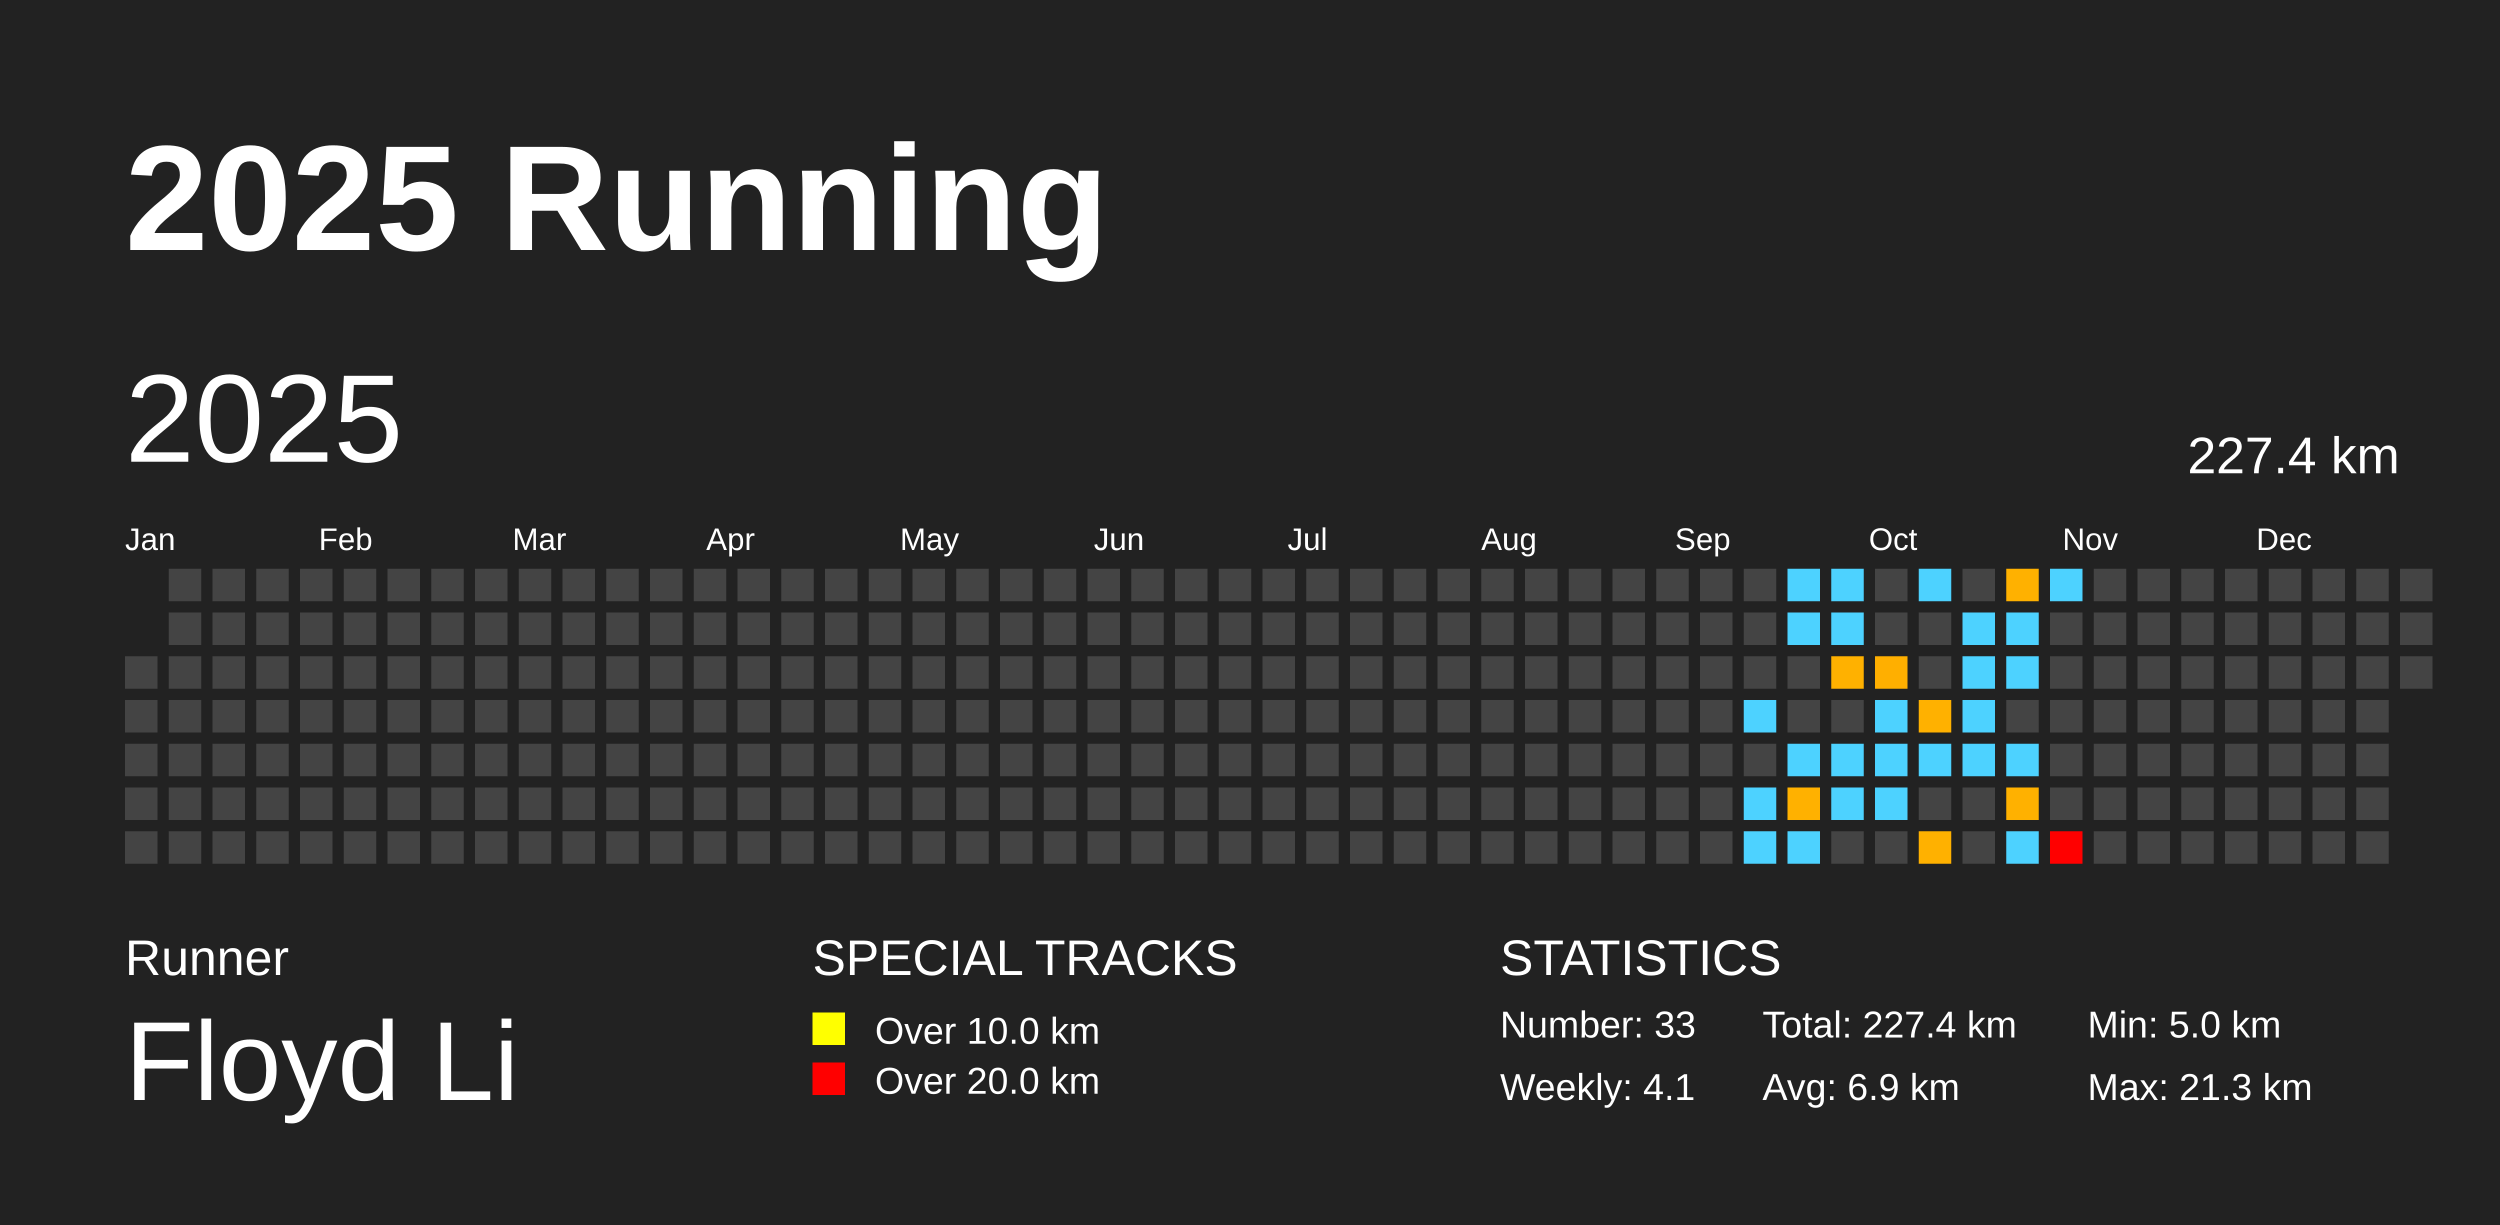
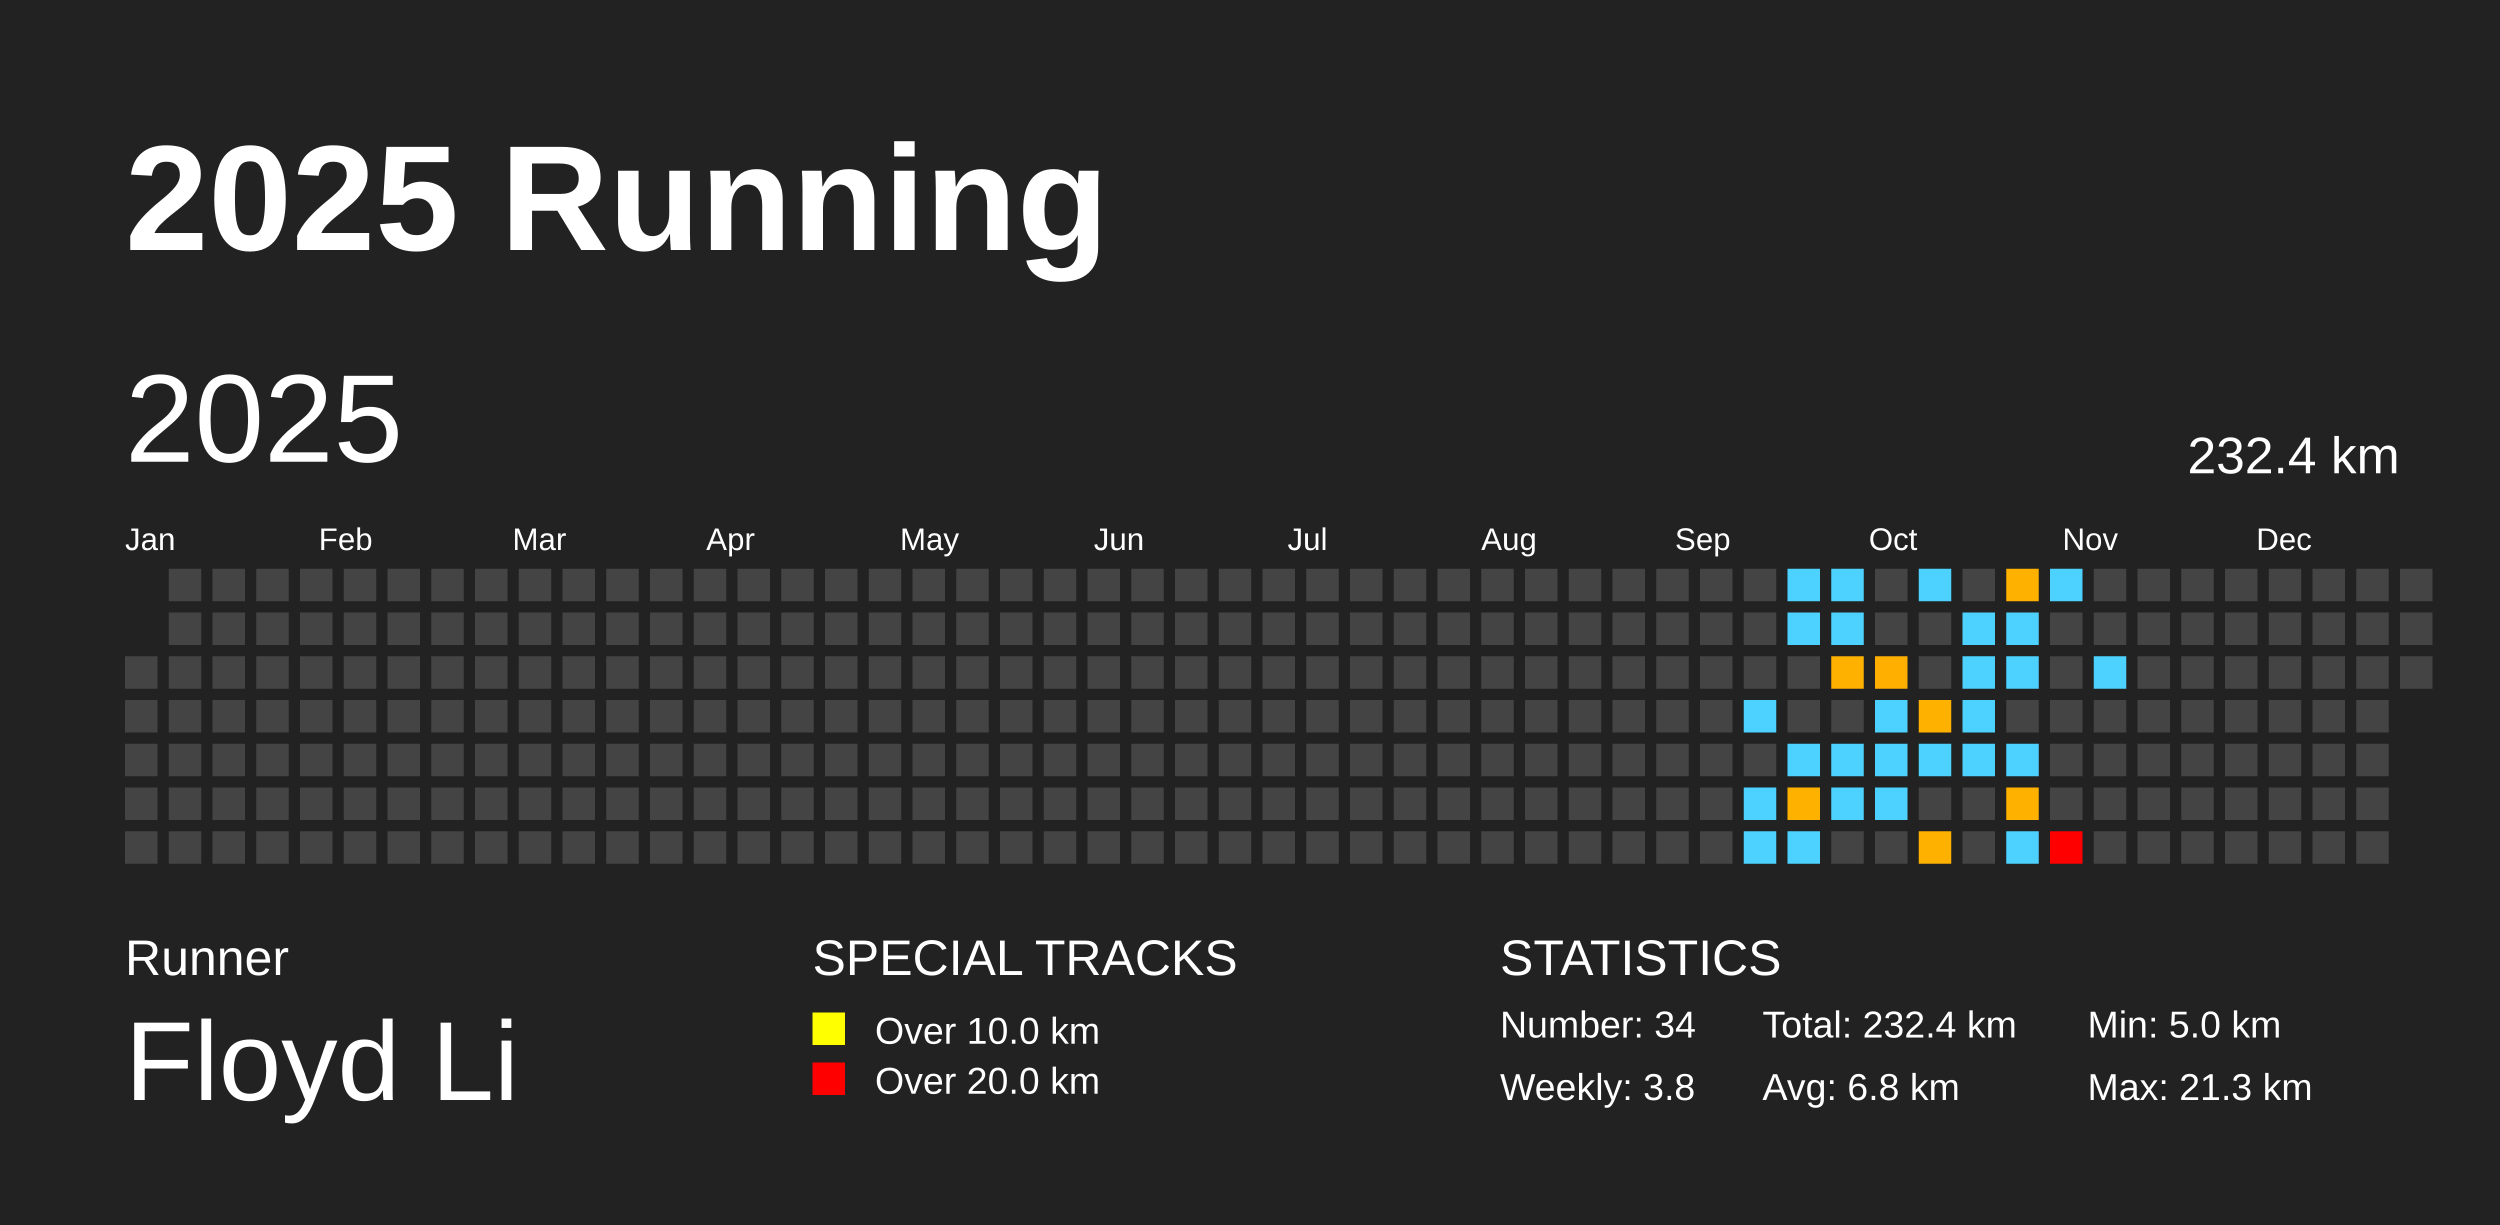
<svg xmlns="http://www.w3.org/2000/svg" baseProfile="full" height="98mm" version="1.1" viewBox="0,0,200,98" width="200mm">
  <defs />
  <rect fill="#222222" height="98" width="200" x="0" y="0" />
  <text fill="#FFFFFF" style="font-size:12px; font-family:Arial; font-weight:bold;" x="10" y="20">2025 Running</text>
  <text fill="#FFFFFF" style="font-size:4px; font-family:Arial" x="10" y="78">Runner</text>
  <text fill="#FFFFFF" style="font-size:9px; font-family:Arial" x="10" y="88">Floyd Li</text>
  <text fill="#FFFFFF" style="font-size:4px; font-family:Arial" x="65" y="78">SPECIAL TRACKS</text>
  <rect fill="yellow" height="2.6" width="2.6" x="65" y="81" />
  <text fill="#FFFFFF" style="font-size:3px; font-family:Arial" x="70" y="83.5">Over 10.0 km</text>
  <rect fill="red" height="2.6" width="2.6" x="65" y="85" />
  <text fill="#FFFFFF" style="font-size:3px; font-family:Arial" x="70" y="87.5">Over 20.0 km</text>
  <text fill="#FFFFFF" style="font-size:4px; font-family:Arial" x="120" y="78">STATISTICS</text>
-   <text fill="#FFFFFF" style="font-size:3px; font-family:Arial" x="120" y="83">Number: 33</text>
-   <text fill="#FFFFFF" style="font-size:3px; font-family:Arial" x="120" y="88">Weekly: 4.1</text>
-   <text fill="#FFFFFF" style="font-size:3px; font-family:Arial" x="141" y="83">Total: 227.4 km</text>
-   <text fill="#FFFFFF" style="font-size:3px; font-family:Arial" x="141" y="88">Avg: 6.9 km</text>
+   <text fill="#FFFFFF" style="font-size:3px; font-family:Arial" x="120" y="83">Number: 34</text>
+   <text fill="#FFFFFF" style="font-size:3px; font-family:Arial" x="120" y="88">Weekly: 3.8</text>
+   <text fill="#FFFFFF" style="font-size:3px; font-family:Arial" x="141" y="83">Total: 232.4 km</text>
+   <text fill="#FFFFFF" style="font-size:3px; font-family:Arial" x="141" y="88">Avg: 6.8 km</text>
  <text fill="#FFFFFF" style="font-size:3px; font-family:Arial" x="167" y="83">Min: 5.0 km</text>
  <text fill="#FFFFFF" style="font-size:3px; font-family:Arial" x="167" y="88">Max: 21.3 km</text>
  <text dominant-baseline="hanging" fill="#FFFFFF" style="font-size:10.0px; font-family:Arial;" x="10" y="30">2025</text>
-   <text dominant-baseline="hanging" fill="#FFFFFF" style="font-size:4.125px; font-family:Arial;" x="175" y="35">227.4 km</text>
+   <text dominant-baseline="hanging" fill="#FFFFFF" style="font-size:4.125px; font-family:Arial;" x="175" y="35">232.4 km</text>
  <text fill="#FFFFFF" style="font-size:2.5px; font-family:Arial" x="10.0" y="44">Jan</text>
  <text fill="#FFFFFF" style="font-size:2.5px; font-family:Arial" x="25.5" y="44">Feb</text>
  <text fill="#FFFFFF" style="font-size:2.5px; font-family:Arial" x="41.0" y="44">Mar</text>
  <text fill="#FFFFFF" style="font-size:2.5px; font-family:Arial" x="56.5" y="44">Apr</text>
  <text fill="#FFFFFF" style="font-size:2.5px; font-family:Arial" x="72.0" y="44">May</text>
  <text fill="#FFFFFF" style="font-size:2.5px; font-family:Arial" x="87.5" y="44">Jun</text>
  <text fill="#FFFFFF" style="font-size:2.5px; font-family:Arial" x="103.0" y="44">Jul</text>
  <text fill="#FFFFFF" style="font-size:2.5px; font-family:Arial" x="118.5" y="44">Aug</text>
  <text fill="#FFFFFF" style="font-size:2.5px; font-family:Arial" x="134.0" y="44">Sep</text>
  <text fill="#FFFFFF" style="font-size:2.5px; font-family:Arial" x="149.5" y="44">Oct</text>
  <text fill="#FFFFFF" style="font-size:2.5px; font-family:Arial" x="165.0" y="44">Nov</text>
  <text fill="#FFFFFF" style="font-size:2.5px; font-family:Arial" x="180.5" y="44">Dec</text>
  <rect fill="#444444" height="2.6" width="2.6" x="10.0" y="52.5" />
  <rect fill="#444444" height="2.6" width="2.6" x="10.0" y="56.0" />
  <rect fill="#444444" height="2.6" width="2.6" x="10.0" y="59.5" />
  <rect fill="#444444" height="2.6" width="2.6" x="10.0" y="63.0" />
  <rect fill="#444444" height="2.6" width="2.6" x="10.0" y="66.5" />
  <rect fill="#444444" height="2.6" width="2.6" x="13.5" y="45.5" />
  <rect fill="#444444" height="2.6" width="2.6" x="13.5" y="49.0" />
  <rect fill="#444444" height="2.6" width="2.6" x="13.5" y="52.5" />
  <rect fill="#444444" height="2.6" width="2.6" x="13.5" y="56.0" />
  <rect fill="#444444" height="2.6" width="2.6" x="13.5" y="59.5" />
  <rect fill="#444444" height="2.6" width="2.6" x="13.5" y="63.0" />
  <rect fill="#444444" height="2.6" width="2.6" x="13.5" y="66.5" />
  <rect fill="#444444" height="2.6" width="2.6" x="17.0" y="45.5" />
  <rect fill="#444444" height="2.6" width="2.6" x="17.0" y="49.0" />
  <rect fill="#444444" height="2.6" width="2.6" x="17.0" y="52.5" />
  <rect fill="#444444" height="2.6" width="2.6" x="17.0" y="56.0" />
  <rect fill="#444444" height="2.6" width="2.6" x="17.0" y="59.5" />
  <rect fill="#444444" height="2.6" width="2.6" x="17.0" y="63.0" />
  <rect fill="#444444" height="2.6" width="2.6" x="17.0" y="66.5" />
  <rect fill="#444444" height="2.6" width="2.6" x="20.5" y="45.5" />
  <rect fill="#444444" height="2.6" width="2.6" x="20.5" y="49.0" />
  <rect fill="#444444" height="2.6" width="2.6" x="20.5" y="52.5" />
  <rect fill="#444444" height="2.6" width="2.6" x="20.5" y="56.0" />
  <rect fill="#444444" height="2.6" width="2.6" x="20.5" y="59.5" />
  <rect fill="#444444" height="2.6" width="2.6" x="20.5" y="63.0" />
  <rect fill="#444444" height="2.6" width="2.6" x="20.5" y="66.5" />
  <rect fill="#444444" height="2.6" width="2.6" x="24.0" y="45.5" />
  <rect fill="#444444" height="2.6" width="2.6" x="24.0" y="49.0" />
  <rect fill="#444444" height="2.6" width="2.6" x="24.0" y="52.5" />
  <rect fill="#444444" height="2.6" width="2.6" x="24.0" y="56.0" />
  <rect fill="#444444" height="2.6" width="2.6" x="24.0" y="59.5" />
  <rect fill="#444444" height="2.6" width="2.6" x="24.0" y="63.0" />
  <rect fill="#444444" height="2.6" width="2.6" x="24.0" y="66.5" />
  <rect fill="#444444" height="2.6" width="2.6" x="27.5" y="45.5" />
  <rect fill="#444444" height="2.6" width="2.6" x="27.5" y="49.0" />
  <rect fill="#444444" height="2.6" width="2.6" x="27.5" y="52.5" />
  <rect fill="#444444" height="2.6" width="2.6" x="27.5" y="56.0" />
  <rect fill="#444444" height="2.6" width="2.6" x="27.5" y="59.5" />
  <rect fill="#444444" height="2.6" width="2.6" x="27.5" y="63.0" />
  <rect fill="#444444" height="2.6" width="2.6" x="27.5" y="66.5" />
  <rect fill="#444444" height="2.6" width="2.6" x="31.0" y="45.5" />
  <rect fill="#444444" height="2.6" width="2.6" x="31.0" y="49.0" />
  <rect fill="#444444" height="2.6" width="2.6" x="31.0" y="52.5" />
  <rect fill="#444444" height="2.6" width="2.6" x="31.0" y="56.0" />
  <rect fill="#444444" height="2.6" width="2.6" x="31.0" y="59.5" />
  <rect fill="#444444" height="2.6" width="2.6" x="31.0" y="63.0" />
  <rect fill="#444444" height="2.6" width="2.6" x="31.0" y="66.5" />
  <rect fill="#444444" height="2.6" width="2.6" x="34.5" y="45.5" />
  <rect fill="#444444" height="2.6" width="2.6" x="34.5" y="49.0" />
  <rect fill="#444444" height="2.6" width="2.6" x="34.5" y="52.5" />
  <rect fill="#444444" height="2.6" width="2.6" x="34.5" y="56.0" />
  <rect fill="#444444" height="2.6" width="2.6" x="34.5" y="59.5" />
  <rect fill="#444444" height="2.6" width="2.6" x="34.5" y="63.0" />
  <rect fill="#444444" height="2.6" width="2.6" x="34.5" y="66.5" />
  <rect fill="#444444" height="2.6" width="2.6" x="38.0" y="45.5" />
  <rect fill="#444444" height="2.6" width="2.6" x="38.0" y="49.0" />
  <rect fill="#444444" height="2.6" width="2.6" x="38.0" y="52.5" />
  <rect fill="#444444" height="2.6" width="2.6" x="38.0" y="56.0" />
  <rect fill="#444444" height="2.6" width="2.6" x="38.0" y="59.5" />
  <rect fill="#444444" height="2.6" width="2.6" x="38.0" y="63.0" />
  <rect fill="#444444" height="2.6" width="2.6" x="38.0" y="66.5" />
  <rect fill="#444444" height="2.6" width="2.6" x="41.5" y="45.5" />
  <rect fill="#444444" height="2.6" width="2.6" x="41.5" y="49.0" />
  <rect fill="#444444" height="2.6" width="2.6" x="41.5" y="52.5" />
  <rect fill="#444444" height="2.6" width="2.6" x="41.5" y="56.0" />
  <rect fill="#444444" height="2.6" width="2.6" x="41.5" y="59.5" />
  <rect fill="#444444" height="2.6" width="2.6" x="41.5" y="63.0" />
  <rect fill="#444444" height="2.6" width="2.6" x="41.5" y="66.5" />
  <rect fill="#444444" height="2.6" width="2.6" x="45.0" y="45.5" />
  <rect fill="#444444" height="2.6" width="2.6" x="45.0" y="49.0" />
  <rect fill="#444444" height="2.6" width="2.6" x="45.0" y="52.5" />
  <rect fill="#444444" height="2.6" width="2.6" x="45.0" y="56.0" />
  <rect fill="#444444" height="2.6" width="2.6" x="45.0" y="59.5" />
  <rect fill="#444444" height="2.6" width="2.6" x="45.0" y="63.0" />
  <rect fill="#444444" height="2.6" width="2.6" x="45.0" y="66.5" />
  <rect fill="#444444" height="2.6" width="2.6" x="48.5" y="45.5" />
  <rect fill="#444444" height="2.6" width="2.6" x="48.5" y="49.0" />
  <rect fill="#444444" height="2.6" width="2.6" x="48.5" y="52.5" />
  <rect fill="#444444" height="2.6" width="2.6" x="48.5" y="56.0" />
  <rect fill="#444444" height="2.6" width="2.6" x="48.5" y="59.5" />
  <rect fill="#444444" height="2.6" width="2.6" x="48.5" y="63.0" />
  <rect fill="#444444" height="2.6" width="2.6" x="48.5" y="66.5" />
  <rect fill="#444444" height="2.6" width="2.6" x="52.0" y="45.5" />
  <rect fill="#444444" height="2.6" width="2.6" x="52.0" y="49.0" />
  <rect fill="#444444" height="2.6" width="2.6" x="52.0" y="52.5" />
  <rect fill="#444444" height="2.6" width="2.6" x="52.0" y="56.0" />
  <rect fill="#444444" height="2.6" width="2.6" x="52.0" y="59.5" />
  <rect fill="#444444" height="2.6" width="2.6" x="52.0" y="63.0" />
  <rect fill="#444444" height="2.6" width="2.6" x="52.0" y="66.5" />
  <rect fill="#444444" height="2.6" width="2.6" x="55.5" y="45.5" />
  <rect fill="#444444" height="2.6" width="2.6" x="55.5" y="49.0" />
  <rect fill="#444444" height="2.6" width="2.6" x="55.5" y="52.5" />
  <rect fill="#444444" height="2.6" width="2.6" x="55.5" y="56.0" />
  <rect fill="#444444" height="2.6" width="2.6" x="55.5" y="59.5" />
  <rect fill="#444444" height="2.6" width="2.6" x="55.5" y="63.0" />
  <rect fill="#444444" height="2.6" width="2.6" x="55.5" y="66.5" />
  <rect fill="#444444" height="2.6" width="2.6" x="59.0" y="45.5" />
  <rect fill="#444444" height="2.6" width="2.6" x="59.0" y="49.0" />
  <rect fill="#444444" height="2.6" width="2.6" x="59.0" y="52.5" />
  <rect fill="#444444" height="2.6" width="2.6" x="59.0" y="56.0" />
  <rect fill="#444444" height="2.6" width="2.6" x="59.0" y="59.5" />
  <rect fill="#444444" height="2.6" width="2.6" x="59.0" y="63.0" />
  <rect fill="#444444" height="2.6" width="2.6" x="59.0" y="66.5" />
  <rect fill="#444444" height="2.6" width="2.6" x="62.5" y="45.5" />
  <rect fill="#444444" height="2.6" width="2.6" x="62.5" y="49.0" />
  <rect fill="#444444" height="2.6" width="2.6" x="62.5" y="52.5" />
  <rect fill="#444444" height="2.6" width="2.6" x="62.5" y="56.0" />
  <rect fill="#444444" height="2.6" width="2.6" x="62.5" y="59.5" />
  <rect fill="#444444" height="2.6" width="2.6" x="62.5" y="63.0" />
  <rect fill="#444444" height="2.6" width="2.6" x="62.5" y="66.5" />
  <rect fill="#444444" height="2.6" width="2.6" x="66.0" y="45.5" />
  <rect fill="#444444" height="2.6" width="2.6" x="66.0" y="49.0" />
  <rect fill="#444444" height="2.6" width="2.6" x="66.0" y="52.5" />
  <rect fill="#444444" height="2.6" width="2.6" x="66.0" y="56.0" />
  <rect fill="#444444" height="2.6" width="2.6" x="66.0" y="59.5" />
  <rect fill="#444444" height="2.6" width="2.6" x="66.0" y="63.0" />
  <rect fill="#444444" height="2.6" width="2.6" x="66.0" y="66.5" />
  <rect fill="#444444" height="2.6" width="2.6" x="69.5" y="45.5" />
  <rect fill="#444444" height="2.6" width="2.6" x="69.5" y="49.0" />
  <rect fill="#444444" height="2.6" width="2.6" x="69.5" y="52.5" />
  <rect fill="#444444" height="2.6" width="2.6" x="69.5" y="56.0" />
  <rect fill="#444444" height="2.6" width="2.6" x="69.5" y="59.5" />
  <rect fill="#444444" height="2.6" width="2.6" x="69.5" y="63.0" />
  <rect fill="#444444" height="2.6" width="2.6" x="69.5" y="66.5" />
  <rect fill="#444444" height="2.6" width="2.6" x="73.0" y="45.5" />
  <rect fill="#444444" height="2.6" width="2.6" x="73.0" y="49.0" />
  <rect fill="#444444" height="2.6" width="2.6" x="73.0" y="52.5" />
  <rect fill="#444444" height="2.6" width="2.6" x="73.0" y="56.0" />
  <rect fill="#444444" height="2.6" width="2.6" x="73.0" y="59.5" />
  <rect fill="#444444" height="2.6" width="2.6" x="73.0" y="63.0" />
  <rect fill="#444444" height="2.6" width="2.6" x="73.0" y="66.5" />
  <rect fill="#444444" height="2.6" width="2.6" x="76.5" y="45.5" />
  <rect fill="#444444" height="2.6" width="2.6" x="76.5" y="49.0" />
  <rect fill="#444444" height="2.6" width="2.6" x="76.5" y="52.5" />
  <rect fill="#444444" height="2.6" width="2.6" x="76.5" y="56.0" />
  <rect fill="#444444" height="2.6" width="2.6" x="76.5" y="59.5" />
  <rect fill="#444444" height="2.6" width="2.6" x="76.5" y="63.0" />
  <rect fill="#444444" height="2.6" width="2.6" x="76.5" y="66.5" />
  <rect fill="#444444" height="2.6" width="2.6" x="80.0" y="45.5" />
  <rect fill="#444444" height="2.6" width="2.6" x="80.0" y="49.0" />
  <rect fill="#444444" height="2.6" width="2.6" x="80.0" y="52.5" />
  <rect fill="#444444" height="2.6" width="2.6" x="80.0" y="56.0" />
  <rect fill="#444444" height="2.6" width="2.6" x="80.0" y="59.5" />
  <rect fill="#444444" height="2.6" width="2.6" x="80.0" y="63.0" />
  <rect fill="#444444" height="2.6" width="2.6" x="80.0" y="66.5" />
  <rect fill="#444444" height="2.6" width="2.6" x="83.5" y="45.5" />
  <rect fill="#444444" height="2.6" width="2.6" x="83.5" y="49.0" />
  <rect fill="#444444" height="2.6" width="2.6" x="83.5" y="52.5" />
  <rect fill="#444444" height="2.6" width="2.6" x="83.5" y="56.0" />
  <rect fill="#444444" height="2.6" width="2.6" x="83.5" y="59.5" />
  <rect fill="#444444" height="2.6" width="2.6" x="83.5" y="63.0" />
  <rect fill="#444444" height="2.6" width="2.6" x="83.5" y="66.5" />
  <rect fill="#444444" height="2.6" width="2.6" x="87.0" y="45.5" />
  <rect fill="#444444" height="2.6" width="2.6" x="87.0" y="49.0" />
  <rect fill="#444444" height="2.6" width="2.6" x="87.0" y="52.5" />
  <rect fill="#444444" height="2.6" width="2.6" x="87.0" y="56.0" />
  <rect fill="#444444" height="2.6" width="2.6" x="87.0" y="59.5" />
  <rect fill="#444444" height="2.6" width="2.6" x="87.0" y="63.0" />
  <rect fill="#444444" height="2.6" width="2.6" x="87.0" y="66.5" />
  <rect fill="#444444" height="2.6" width="2.6" x="90.5" y="45.5" />
  <rect fill="#444444" height="2.6" width="2.6" x="90.5" y="49.0" />
  <rect fill="#444444" height="2.6" width="2.6" x="90.5" y="52.5" />
  <rect fill="#444444" height="2.6" width="2.6" x="90.5" y="56.0" />
  <rect fill="#444444" height="2.6" width="2.6" x="90.5" y="59.5" />
  <rect fill="#444444" height="2.6" width="2.6" x="90.5" y="63.0" />
  <rect fill="#444444" height="2.6" width="2.6" x="90.5" y="66.5" />
  <rect fill="#444444" height="2.6" width="2.6" x="94.0" y="45.5" />
  <rect fill="#444444" height="2.6" width="2.6" x="94.0" y="49.0" />
  <rect fill="#444444" height="2.6" width="2.6" x="94.0" y="52.5" />
  <rect fill="#444444" height="2.6" width="2.6" x="94.0" y="56.0" />
  <rect fill="#444444" height="2.6" width="2.6" x="94.0" y="59.5" />
  <rect fill="#444444" height="2.6" width="2.6" x="94.0" y="63.0" />
  <rect fill="#444444" height="2.6" width="2.6" x="94.0" y="66.5" />
  <rect fill="#444444" height="2.6" width="2.6" x="97.5" y="45.5" />
  <rect fill="#444444" height="2.6" width="2.6" x="97.5" y="49.0" />
  <rect fill="#444444" height="2.6" width="2.6" x="97.5" y="52.5" />
  <rect fill="#444444" height="2.6" width="2.6" x="97.5" y="56.0" />
  <rect fill="#444444" height="2.6" width="2.6" x="97.5" y="59.5" />
  <rect fill="#444444" height="2.6" width="2.6" x="97.5" y="63.0" />
  <rect fill="#444444" height="2.6" width="2.6" x="97.5" y="66.5" />
  <rect fill="#444444" height="2.6" width="2.6" x="101.0" y="45.5" />
  <rect fill="#444444" height="2.6" width="2.6" x="101.0" y="49.0" />
  <rect fill="#444444" height="2.6" width="2.6" x="101.0" y="52.5" />
  <rect fill="#444444" height="2.6" width="2.6" x="101.0" y="56.0" />
  <rect fill="#444444" height="2.6" width="2.6" x="101.0" y="59.5" />
  <rect fill="#444444" height="2.6" width="2.6" x="101.0" y="63.0" />
  <rect fill="#444444" height="2.6" width="2.6" x="101.0" y="66.5" />
  <rect fill="#444444" height="2.6" width="2.6" x="104.5" y="45.5" />
  <rect fill="#444444" height="2.6" width="2.6" x="104.5" y="49.0" />
  <rect fill="#444444" height="2.6" width="2.6" x="104.5" y="52.5" />
  <rect fill="#444444" height="2.6" width="2.6" x="104.5" y="56.0" />
  <rect fill="#444444" height="2.6" width="2.6" x="104.5" y="59.5" />
  <rect fill="#444444" height="2.6" width="2.6" x="104.5" y="63.0" />
  <rect fill="#444444" height="2.6" width="2.6" x="104.5" y="66.5" />
  <rect fill="#444444" height="2.6" width="2.6" x="108.0" y="45.5" />
  <rect fill="#444444" height="2.6" width="2.6" x="108.0" y="49.0" />
  <rect fill="#444444" height="2.6" width="2.6" x="108.0" y="52.5" />
  <rect fill="#444444" height="2.6" width="2.6" x="108.0" y="56.0" />
  <rect fill="#444444" height="2.6" width="2.6" x="108.0" y="59.5" />
  <rect fill="#444444" height="2.6" width="2.6" x="108.0" y="63.0" />
  <rect fill="#444444" height="2.6" width="2.6" x="108.0" y="66.5" />
  <rect fill="#444444" height="2.6" width="2.6" x="111.5" y="45.5" />
  <rect fill="#444444" height="2.6" width="2.6" x="111.5" y="49.0" />
  <rect fill="#444444" height="2.6" width="2.6" x="111.5" y="52.5" />
  <rect fill="#444444" height="2.6" width="2.6" x="111.5" y="56.0" />
  <rect fill="#444444" height="2.6" width="2.6" x="111.5" y="59.5" />
  <rect fill="#444444" height="2.6" width="2.6" x="111.5" y="63.0" />
  <rect fill="#444444" height="2.6" width="2.6" x="111.5" y="66.5" />
  <rect fill="#444444" height="2.6" width="2.6" x="115.0" y="45.5" />
  <rect fill="#444444" height="2.6" width="2.6" x="115.0" y="49.0" />
  <rect fill="#444444" height="2.6" width="2.6" x="115.0" y="52.5" />
  <rect fill="#444444" height="2.6" width="2.6" x="115.0" y="56.0" />
  <rect fill="#444444" height="2.6" width="2.6" x="115.0" y="59.5" />
  <rect fill="#444444" height="2.6" width="2.6" x="115.0" y="63.0" />
  <rect fill="#444444" height="2.6" width="2.6" x="115.0" y="66.5" />
  <rect fill="#444444" height="2.6" width="2.6" x="118.5" y="45.5" />
  <rect fill="#444444" height="2.6" width="2.6" x="118.5" y="49.0" />
  <rect fill="#444444" height="2.6" width="2.6" x="118.5" y="52.5" />
  <rect fill="#444444" height="2.6" width="2.6" x="118.5" y="56.0" />
  <rect fill="#444444" height="2.6" width="2.6" x="118.5" y="59.5" />
  <rect fill="#444444" height="2.6" width="2.6" x="118.5" y="63.0" />
  <rect fill="#444444" height="2.6" width="2.6" x="118.5" y="66.5" />
  <rect fill="#444444" height="2.6" width="2.6" x="122.0" y="45.5" />
  <rect fill="#444444" height="2.6" width="2.6" x="122.0" y="49.0" />
  <rect fill="#444444" height="2.6" width="2.6" x="122.0" y="52.5" />
  <rect fill="#444444" height="2.6" width="2.6" x="122.0" y="56.0" />
  <rect fill="#444444" height="2.6" width="2.6" x="122.0" y="59.5" />
  <rect fill="#444444" height="2.6" width="2.6" x="122.0" y="63.0" />
  <rect fill="#444444" height="2.6" width="2.6" x="122.0" y="66.5" />
  <rect fill="#444444" height="2.6" width="2.6" x="125.5" y="45.5" />
  <rect fill="#444444" height="2.6" width="2.6" x="125.5" y="49.0" />
  <rect fill="#444444" height="2.6" width="2.6" x="125.5" y="52.5" />
  <rect fill="#444444" height="2.6" width="2.6" x="125.5" y="56.0" />
  <rect fill="#444444" height="2.6" width="2.6" x="125.5" y="59.5" />
  <rect fill="#444444" height="2.6" width="2.6" x="125.5" y="63.0" />
  <rect fill="#444444" height="2.6" width="2.6" x="125.5" y="66.5" />
  <rect fill="#444444" height="2.6" width="2.6" x="129.0" y="45.5" />
  <rect fill="#444444" height="2.6" width="2.6" x="129.0" y="49.0" />
  <rect fill="#444444" height="2.6" width="2.6" x="129.0" y="52.5" />
  <rect fill="#444444" height="2.6" width="2.6" x="129.0" y="56.0" />
  <rect fill="#444444" height="2.6" width="2.6" x="129.0" y="59.5" />
  <rect fill="#444444" height="2.6" width="2.6" x="129.0" y="63.0" />
  <rect fill="#444444" height="2.6" width="2.6" x="129.0" y="66.5" />
  <rect fill="#444444" height="2.6" width="2.6" x="132.5" y="45.5" />
  <rect fill="#444444" height="2.6" width="2.6" x="132.5" y="49.0" />
  <rect fill="#444444" height="2.6" width="2.6" x="132.5" y="52.5" />
  <rect fill="#444444" height="2.6" width="2.6" x="132.5" y="56.0" />
  <rect fill="#444444" height="2.6" width="2.6" x="132.5" y="59.5" />
  <rect fill="#444444" height="2.6" width="2.6" x="132.5" y="63.0" />
  <rect fill="#444444" height="2.6" width="2.6" x="132.5" y="66.5" />
  <rect fill="#444444" height="2.6" width="2.6" x="136.0" y="45.5" />
  <rect fill="#444444" height="2.6" width="2.6" x="136.0" y="49.0" />
  <rect fill="#444444" height="2.6" width="2.6" x="136.0" y="52.5" />
  <rect fill="#444444" height="2.6" width="2.6" x="136.0" y="56.0" />
  <rect fill="#444444" height="2.6" width="2.6" x="136.0" y="59.5" />
  <rect fill="#444444" height="2.6" width="2.6" x="136.0" y="63.0" />
  <rect fill="#444444" height="2.6" width="2.6" x="136.0" y="66.5" />
  <rect fill="#444444" height="2.6" width="2.6" x="139.5" y="45.5" />
  <rect fill="#444444" height="2.6" width="2.6" x="139.5" y="49.0" />
  <rect fill="#444444" height="2.6" width="2.6" x="139.5" y="52.5" />
  <rect fill="#4dd2ff" height="2.6" width="2.6" x="139.5" y="56.0" />
  <rect fill="#444444" height="2.6" width="2.6" x="139.5" y="59.5" />
  <rect fill="#4dd2ff" height="2.6" width="2.6" x="139.5" y="63.0" />
  <rect fill="#4dd2ff" height="2.6" width="2.6" x="139.5" y="66.5" />
  <rect fill="#4dd2ff" height="2.6" width="2.6" x="143.0" y="45.5" />
  <rect fill="#4dd2ff" height="2.6" width="2.6" x="143.0" y="49.0" />
  <rect fill="#444444" height="2.6" width="2.6" x="143.0" y="52.5" />
  <rect fill="#444444" height="2.6" width="2.6" x="143.0" y="56.0" />
  <rect fill="#4dd2ff" height="2.6" width="2.6" x="143.0" y="59.5" />
  <rect fill="#ffb100" height="2.6" width="2.6" x="143.0" y="63.0" />
  <rect fill="#4dd2ff" height="2.6" width="2.6" x="143.0" y="66.5" />
  <rect fill="#4dd2ff" height="2.6" width="2.6" x="146.5" y="45.5" />
  <rect fill="#4dd2ff" height="2.6" width="2.6" x="146.5" y="49.0" />
  <rect fill="#ffb100" height="2.6" width="2.6" x="146.5" y="52.5" />
  <rect fill="#444444" height="2.6" width="2.6" x="146.5" y="56.0" />
  <rect fill="#4dd2ff" height="2.6" width="2.6" x="146.5" y="59.5" />
  <rect fill="#4dd2ff" height="2.6" width="2.6" x="146.5" y="63.0" />
  <rect fill="#444444" height="2.6" width="2.6" x="146.5" y="66.5" />
  <rect fill="#444444" height="2.6" width="2.6" x="150.0" y="45.5" />
  <rect fill="#444444" height="2.6" width="2.6" x="150.0" y="49.0" />
  <rect fill="#ffaf00" height="2.6" width="2.6" x="150.0" y="52.5" />
  <rect fill="#4dd2ff" height="2.6" width="2.6" x="150.0" y="56.0" />
  <rect fill="#4dd2ff" height="2.6" width="2.6" x="150.0" y="59.5" />
  <rect fill="#4dd2ff" height="2.6" width="2.6" x="150.0" y="63.0" />
  <rect fill="#444444" height="2.6" width="2.6" x="150.0" y="66.5" />
  <rect fill="#4dd2ff" height="2.6" width="2.6" x="153.5" y="45.5" />
  <rect fill="#444444" height="2.6" width="2.6" x="153.5" y="49.0" />
  <rect fill="#444444" height="2.6" width="2.6" x="153.5" y="52.5" />
  <rect fill="#ffb100" height="2.6" width="2.6" x="153.5" y="56.0" />
  <rect fill="#4dd2ff" height="2.6" width="2.6" x="153.5" y="59.5" />
  <rect fill="#444444" height="2.6" width="2.6" x="153.5" y="63.0" />
  <rect fill="#ffb100" height="2.6" width="2.6" x="153.5" y="66.5" />
  <rect fill="#444444" height="2.6" width="2.6" x="157.0" y="45.5" />
  <rect fill="#4dd2ff" height="2.6" width="2.6" x="157.0" y="49.0" />
  <rect fill="#4dd2ff" height="2.6" width="2.6" x="157.0" y="52.5" />
  <rect fill="#4dd2ff" height="2.6" width="2.6" x="157.0" y="56.0" />
  <rect fill="#4dd2ff" height="2.6" width="2.6" x="157.0" y="59.5" />
  <rect fill="#444444" height="2.6" width="2.6" x="157.0" y="63.0" />
  <rect fill="#444444" height="2.6" width="2.6" x="157.0" y="66.5" />
  <rect fill="#ffb100" height="2.6" width="2.6" x="160.5" y="45.5" />
  <rect fill="#4dd2ff" height="2.6" width="2.6" x="160.5" y="49.0" />
  <rect fill="#4dd2ff" height="2.6" width="2.6" x="160.5" y="52.5" />
  <rect fill="#444444" height="2.6" width="2.6" x="160.5" y="56.0" />
  <rect fill="#4dd2ff" height="2.6" width="2.6" x="160.5" y="59.5" />
  <rect fill="#ffb100" height="2.6" width="2.6" x="160.5" y="63.0" />
  <rect fill="#4dd2ff" height="2.6" width="2.6" x="160.5" y="66.5" />
  <rect fill="#4dd2ff" height="2.6" width="2.6" x="164.0" y="45.5" />
  <rect fill="#444444" height="2.6" width="2.6" x="164.0" y="49.0" />
  <rect fill="#444444" height="2.6" width="2.6" x="164.0" y="52.5" />
  <rect fill="#444444" height="2.6" width="2.6" x="164.0" y="56.0" />
  <rect fill="#444444" height="2.6" width="2.6" x="164.0" y="59.5" />
  <rect fill="#444444" height="2.6" width="2.6" x="164.0" y="63.0" />
  <rect fill="red" height="2.6" width="2.6" x="164.0" y="66.5" />
  <rect fill="#444444" height="2.6" width="2.6" x="167.5" y="45.5" />
  <rect fill="#444444" height="2.6" width="2.6" x="167.5" y="49.0" />
-   <rect fill="#444444" height="2.6" width="2.6" x="167.5" y="52.5" />
+   <rect fill="#4dd2ff" height="2.6" width="2.6" x="167.5" y="52.5" />
  <rect fill="#444444" height="2.6" width="2.6" x="167.5" y="56.0" />
  <rect fill="#444444" height="2.6" width="2.6" x="167.5" y="59.5" />
  <rect fill="#444444" height="2.6" width="2.6" x="167.5" y="63.0" />
  <rect fill="#444444" height="2.6" width="2.6" x="167.5" y="66.5" />
  <rect fill="#444444" height="2.6" width="2.6" x="171.0" y="45.5" />
  <rect fill="#444444" height="2.6" width="2.6" x="171.0" y="49.0" />
  <rect fill="#444444" height="2.6" width="2.6" x="171.0" y="52.5" />
  <rect fill="#444444" height="2.6" width="2.6" x="171.0" y="56.0" />
  <rect fill="#444444" height="2.6" width="2.6" x="171.0" y="59.5" />
  <rect fill="#444444" height="2.6" width="2.6" x="171.0" y="63.0" />
  <rect fill="#444444" height="2.6" width="2.6" x="171.0" y="66.5" />
  <rect fill="#444444" height="2.6" width="2.6" x="174.5" y="45.5" />
  <rect fill="#444444" height="2.6" width="2.6" x="174.5" y="49.0" />
  <rect fill="#444444" height="2.6" width="2.6" x="174.5" y="52.5" />
  <rect fill="#444444" height="2.6" width="2.6" x="174.5" y="56.0" />
  <rect fill="#444444" height="2.6" width="2.6" x="174.5" y="59.5" />
  <rect fill="#444444" height="2.6" width="2.6" x="174.5" y="63.0" />
  <rect fill="#444444" height="2.6" width="2.6" x="174.5" y="66.5" />
  <rect fill="#444444" height="2.6" width="2.6" x="178.0" y="45.5" />
  <rect fill="#444444" height="2.6" width="2.6" x="178.0" y="49.0" />
  <rect fill="#444444" height="2.6" width="2.6" x="178.0" y="52.5" />
  <rect fill="#444444" height="2.6" width="2.6" x="178.0" y="56.0" />
  <rect fill="#444444" height="2.6" width="2.6" x="178.0" y="59.5" />
  <rect fill="#444444" height="2.6" width="2.6" x="178.0" y="63.0" />
  <rect fill="#444444" height="2.6" width="2.6" x="178.0" y="66.5" />
  <rect fill="#444444" height="2.6" width="2.6" x="181.5" y="45.5" />
  <rect fill="#444444" height="2.6" width="2.6" x="181.5" y="49.0" />
  <rect fill="#444444" height="2.6" width="2.6" x="181.5" y="52.5" />
  <rect fill="#444444" height="2.6" width="2.6" x="181.5" y="56.0" />
  <rect fill="#444444" height="2.6" width="2.6" x="181.5" y="59.5" />
  <rect fill="#444444" height="2.6" width="2.6" x="181.5" y="63.0" />
  <rect fill="#444444" height="2.6" width="2.6" x="181.5" y="66.5" />
  <rect fill="#444444" height="2.6" width="2.6" x="185.0" y="45.5" />
  <rect fill="#444444" height="2.6" width="2.6" x="185.0" y="49.0" />
  <rect fill="#444444" height="2.6" width="2.6" x="185.0" y="52.5" />
  <rect fill="#444444" height="2.6" width="2.6" x="185.0" y="56.0" />
  <rect fill="#444444" height="2.6" width="2.6" x="185.0" y="59.5" />
  <rect fill="#444444" height="2.6" width="2.6" x="185.0" y="63.0" />
  <rect fill="#444444" height="2.6" width="2.6" x="185.0" y="66.5" />
  <rect fill="#444444" height="2.6" width="2.6" x="188.5" y="45.5" />
  <rect fill="#444444" height="2.6" width="2.6" x="188.5" y="49.0" />
  <rect fill="#444444" height="2.6" width="2.6" x="188.5" y="52.5" />
  <rect fill="#444444" height="2.6" width="2.6" x="188.5" y="56.0" />
  <rect fill="#444444" height="2.6" width="2.6" x="188.5" y="59.5" />
  <rect fill="#444444" height="2.6" width="2.6" x="188.5" y="63.0" />
  <rect fill="#444444" height="2.6" width="2.6" x="188.5" y="66.5" />
  <rect fill="#444444" height="2.6" width="2.6" x="192.0" y="45.5" />
  <rect fill="#444444" height="2.6" width="2.6" x="192.0" y="49.0" />
  <rect fill="#444444" height="2.6" width="2.6" x="192.0" y="52.5" />
</svg>
